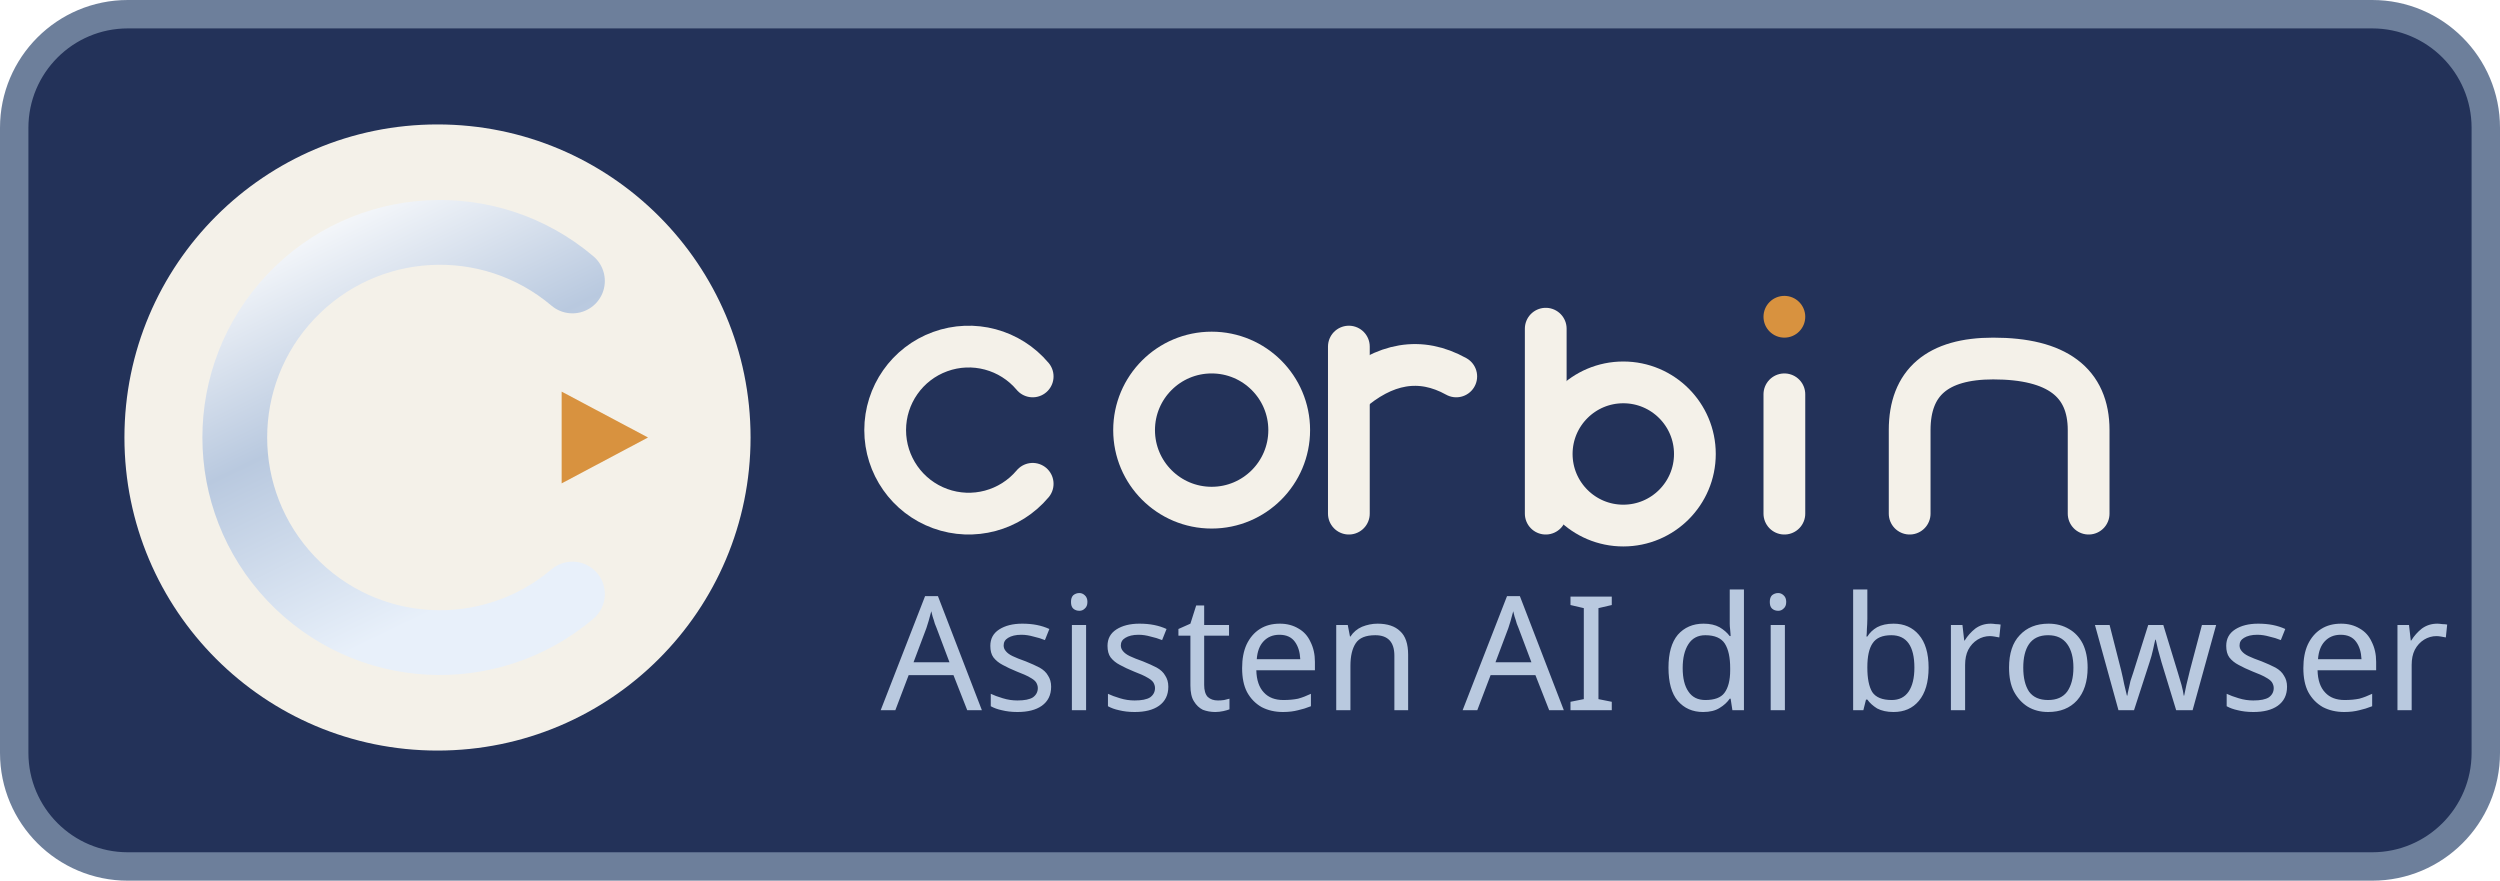
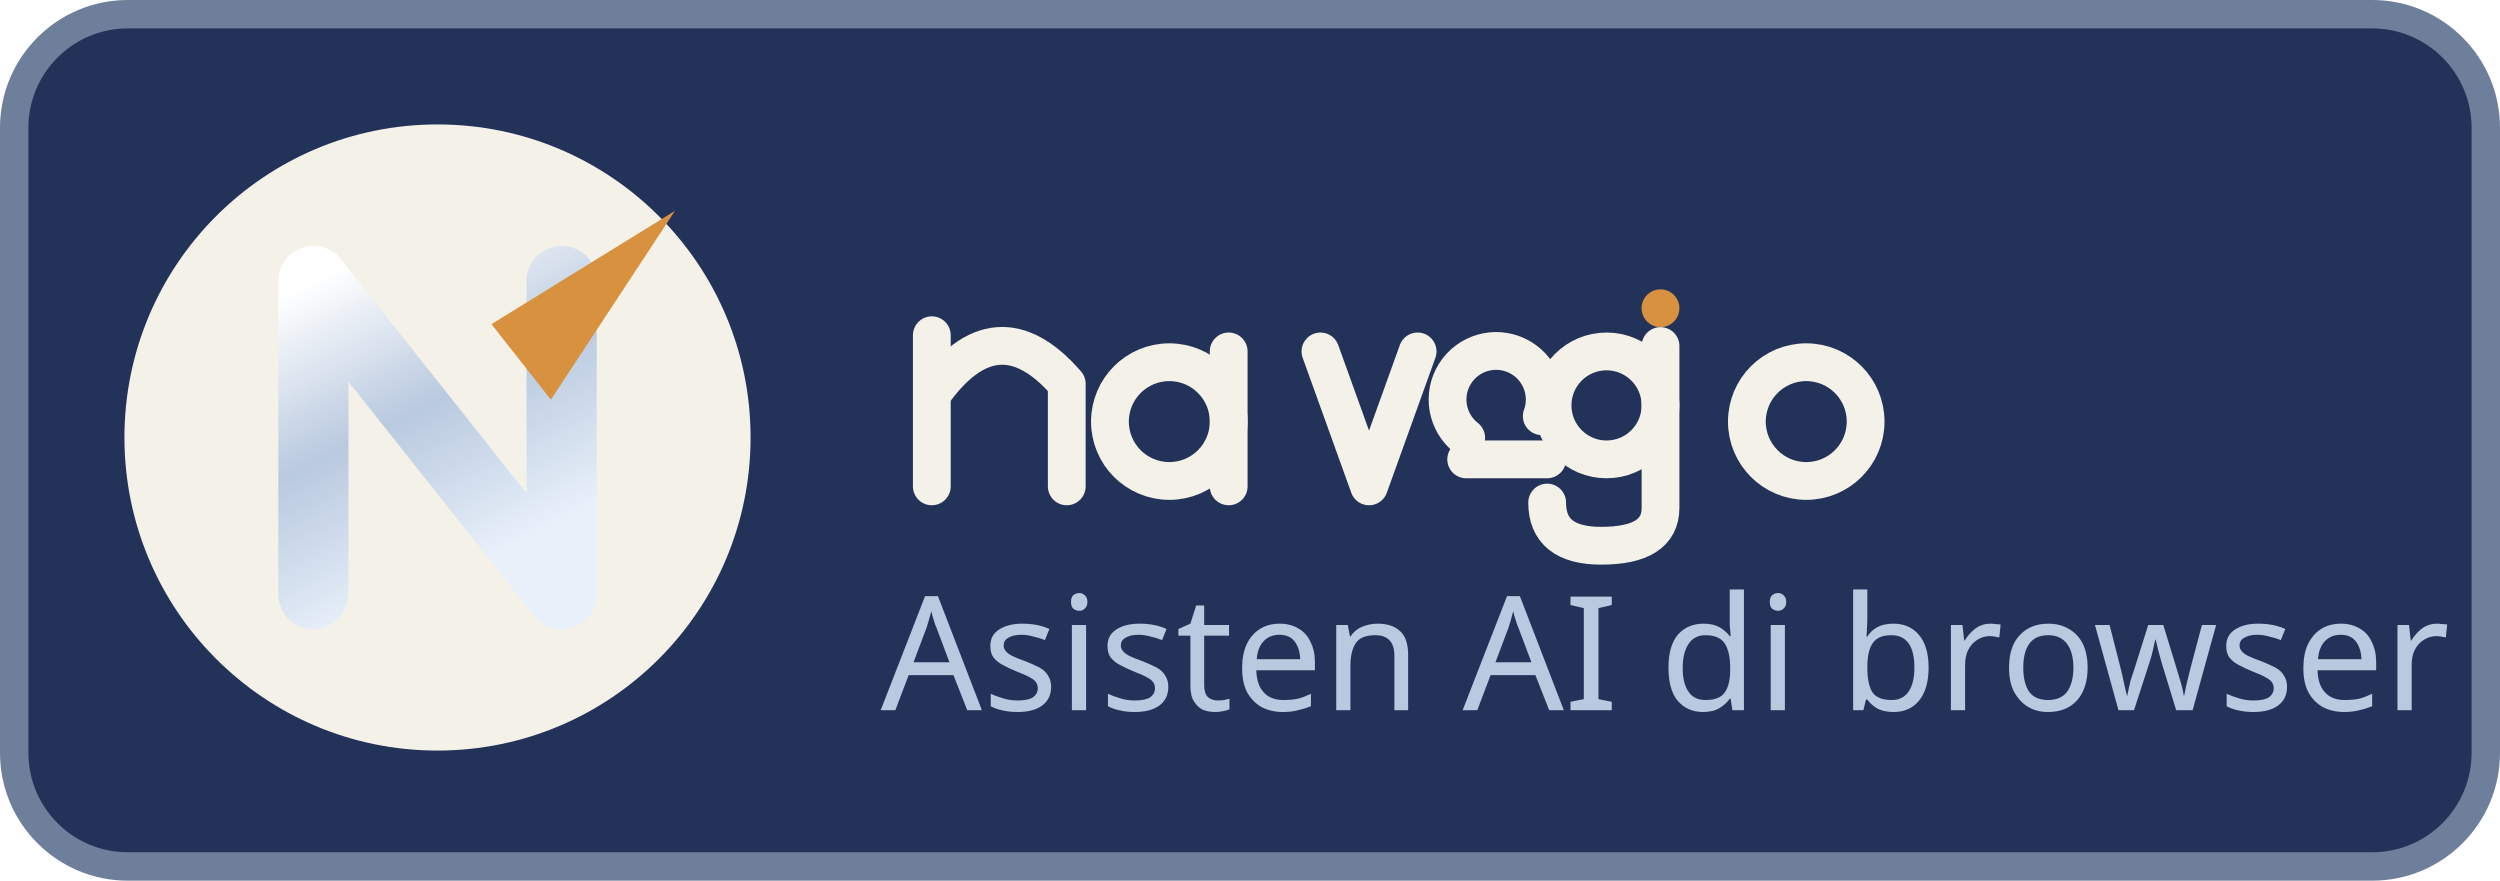
<svg xmlns="http://www.w3.org/2000/svg" width="88" height="31" viewBox="0 0 88 31" role="img" aria-label="Navego - Asisten AI di browser Anda">
  <rect x="0.5" y="0.5" width="87" height="30" rx="4" fill="#233259" stroke="#6d7f9b" />
  <g transform="translate(4 4) scale(0.095)">
    <defs>
      <linearGradient id="bc" x1="0" y1="0" x2="0.4" y2="1">
        <stop offset="0" stop-color="#ffffff" />
        <stop offset="0.5" stop-color="#b9c9df" />
        <stop offset="1" stop-color="#e8f0fa" />
      </linearGradient>
    </defs>
    <circle cx="120" cy="120" r="116" fill="#f4f1e9" />
-     <path d="M170 62 A76 76 0 1 0 170 178" fill="none" stroke="url(#bc)" stroke-width="24" stroke-linecap="round" />
-     <path d="M120 120 H178" stroke="url(#bc)" stroke-width="20" stroke-linecap="round" />
-     <path d="M166 103 L198 120 L166 137 Z" fill="#d8923f" />
+     <path d="M74 178 V62 L166 178 V62" fill="none" stroke="url(#bc)" stroke-width="26" stroke-linecap="round" stroke-linejoin="round" />
+     <path d="M140 78 L208 36 L162 106 Z" fill="#d8923f" />
  </g>
-   <g transform="translate(29 8) scale(0.105)" color="#f4f1e9">
-     <path d="M70 50 A28 28 0 1 0 70 86" fill="none" stroke="currentColor" stroke-width="14" stroke-linecap="round" stroke-linejoin="round" />
-     <path d="M130 68 m-26 0 a26 26 0 1 0 52 0 a26 26 0 1 0 -52 0" fill="none" stroke="currentColor" stroke-width="14" stroke-linecap="round" stroke-linejoin="round" />
-     <path d="M176 40 V96" fill="none" stroke="currentColor" stroke-width="14" stroke-linecap="round" stroke-linejoin="round" />
-     <path d="M176 56 Q194 40 212 50" fill="none" stroke="currentColor" stroke-width="14" stroke-linecap="round" stroke-linejoin="round" />
-     <path d="M242 34 V96" fill="none" stroke="currentColor" stroke-width="14" stroke-linecap="round" stroke-linejoin="round" />
-     <path d="M268 76 m-24 0 a24 24 0 1 0 48 0 a24 24 0 1 0 -48 0" fill="none" stroke="currentColor" stroke-width="14" stroke-linecap="round" stroke-linejoin="round" />
-     <path d="M322 56 V96" fill="none" stroke="currentColor" stroke-width="14" stroke-linecap="round" stroke-linejoin="round" />
-     <path d="M364 96 V68 Q364 44 392 44 Q424 44 424 68 V96" fill="none" stroke="currentColor" stroke-width="14" stroke-linecap="round" stroke-linejoin="round" />
-     <circle cx="322" cy="30" r="7" fill="#d8923f" />
+   <g transform="translate(29 8) scale(0.095)" color="#f4f1e9">
+     <path d="M40 96 V40" fill="none" stroke="currentColor" stroke-width="14" stroke-linecap="round" stroke-linejoin="round" />
+     <path d="M40 62 Q64 28 90 58 V96" fill="none" stroke="currentColor" stroke-width="14" stroke-linecap="round" stroke-linejoin="round" />
+     <path d="M150 72 a22 22 0 1 0 -44 0 a22 22 0 1 0 44 0" fill="none" stroke="currentColor" stroke-width="14" stroke-linecap="round" stroke-linejoin="round" />
+     <path d="M150 46 V96" fill="none" stroke="currentColor" stroke-width="14" stroke-linecap="round" stroke-linejoin="round" />
+     <path d="M184 46 L202 96 L220 46" fill="none" stroke="currentColor" stroke-width="14" stroke-linecap="round" stroke-linejoin="round" />
+     <path d="M238 78 a18 18 0 1 1 28 -8" fill="none" stroke="currentColor" stroke-width="14" stroke-linecap="round" stroke-linejoin="round" />
+     <path d="M238 86 H268" fill="none" stroke="currentColor" stroke-width="14" stroke-linecap="round" stroke-linejoin="round" />
+     <path d="M310 66 a20 20 0 1 0 -40 0 a20 20 0 1 0 40 0" fill="none" stroke="currentColor" stroke-width="14" stroke-linecap="round" stroke-linejoin="round" />
+     <path d="M310 44 V104 Q310 118 288 118 Q268 118 268 102" fill="none" stroke="currentColor" stroke-width="14" stroke-linecap="round" stroke-linejoin="round" />
+     <path d="M386 72 a22 22 0 1 0 -44 0 a22 22 0 1 0 44 0" fill="none" stroke="currentColor" stroke-width="14" stroke-linecap="round" stroke-linejoin="round" />
+     <circle cx="310" cy="30" r="7" fill="#d8923f" />
  </g>
  <text x="31" y="25" font-family="Tahoma, Verdana, sans-serif" font-size="5.6" fill="#b9c9df">Asisten AI di browser</text>
</svg>
